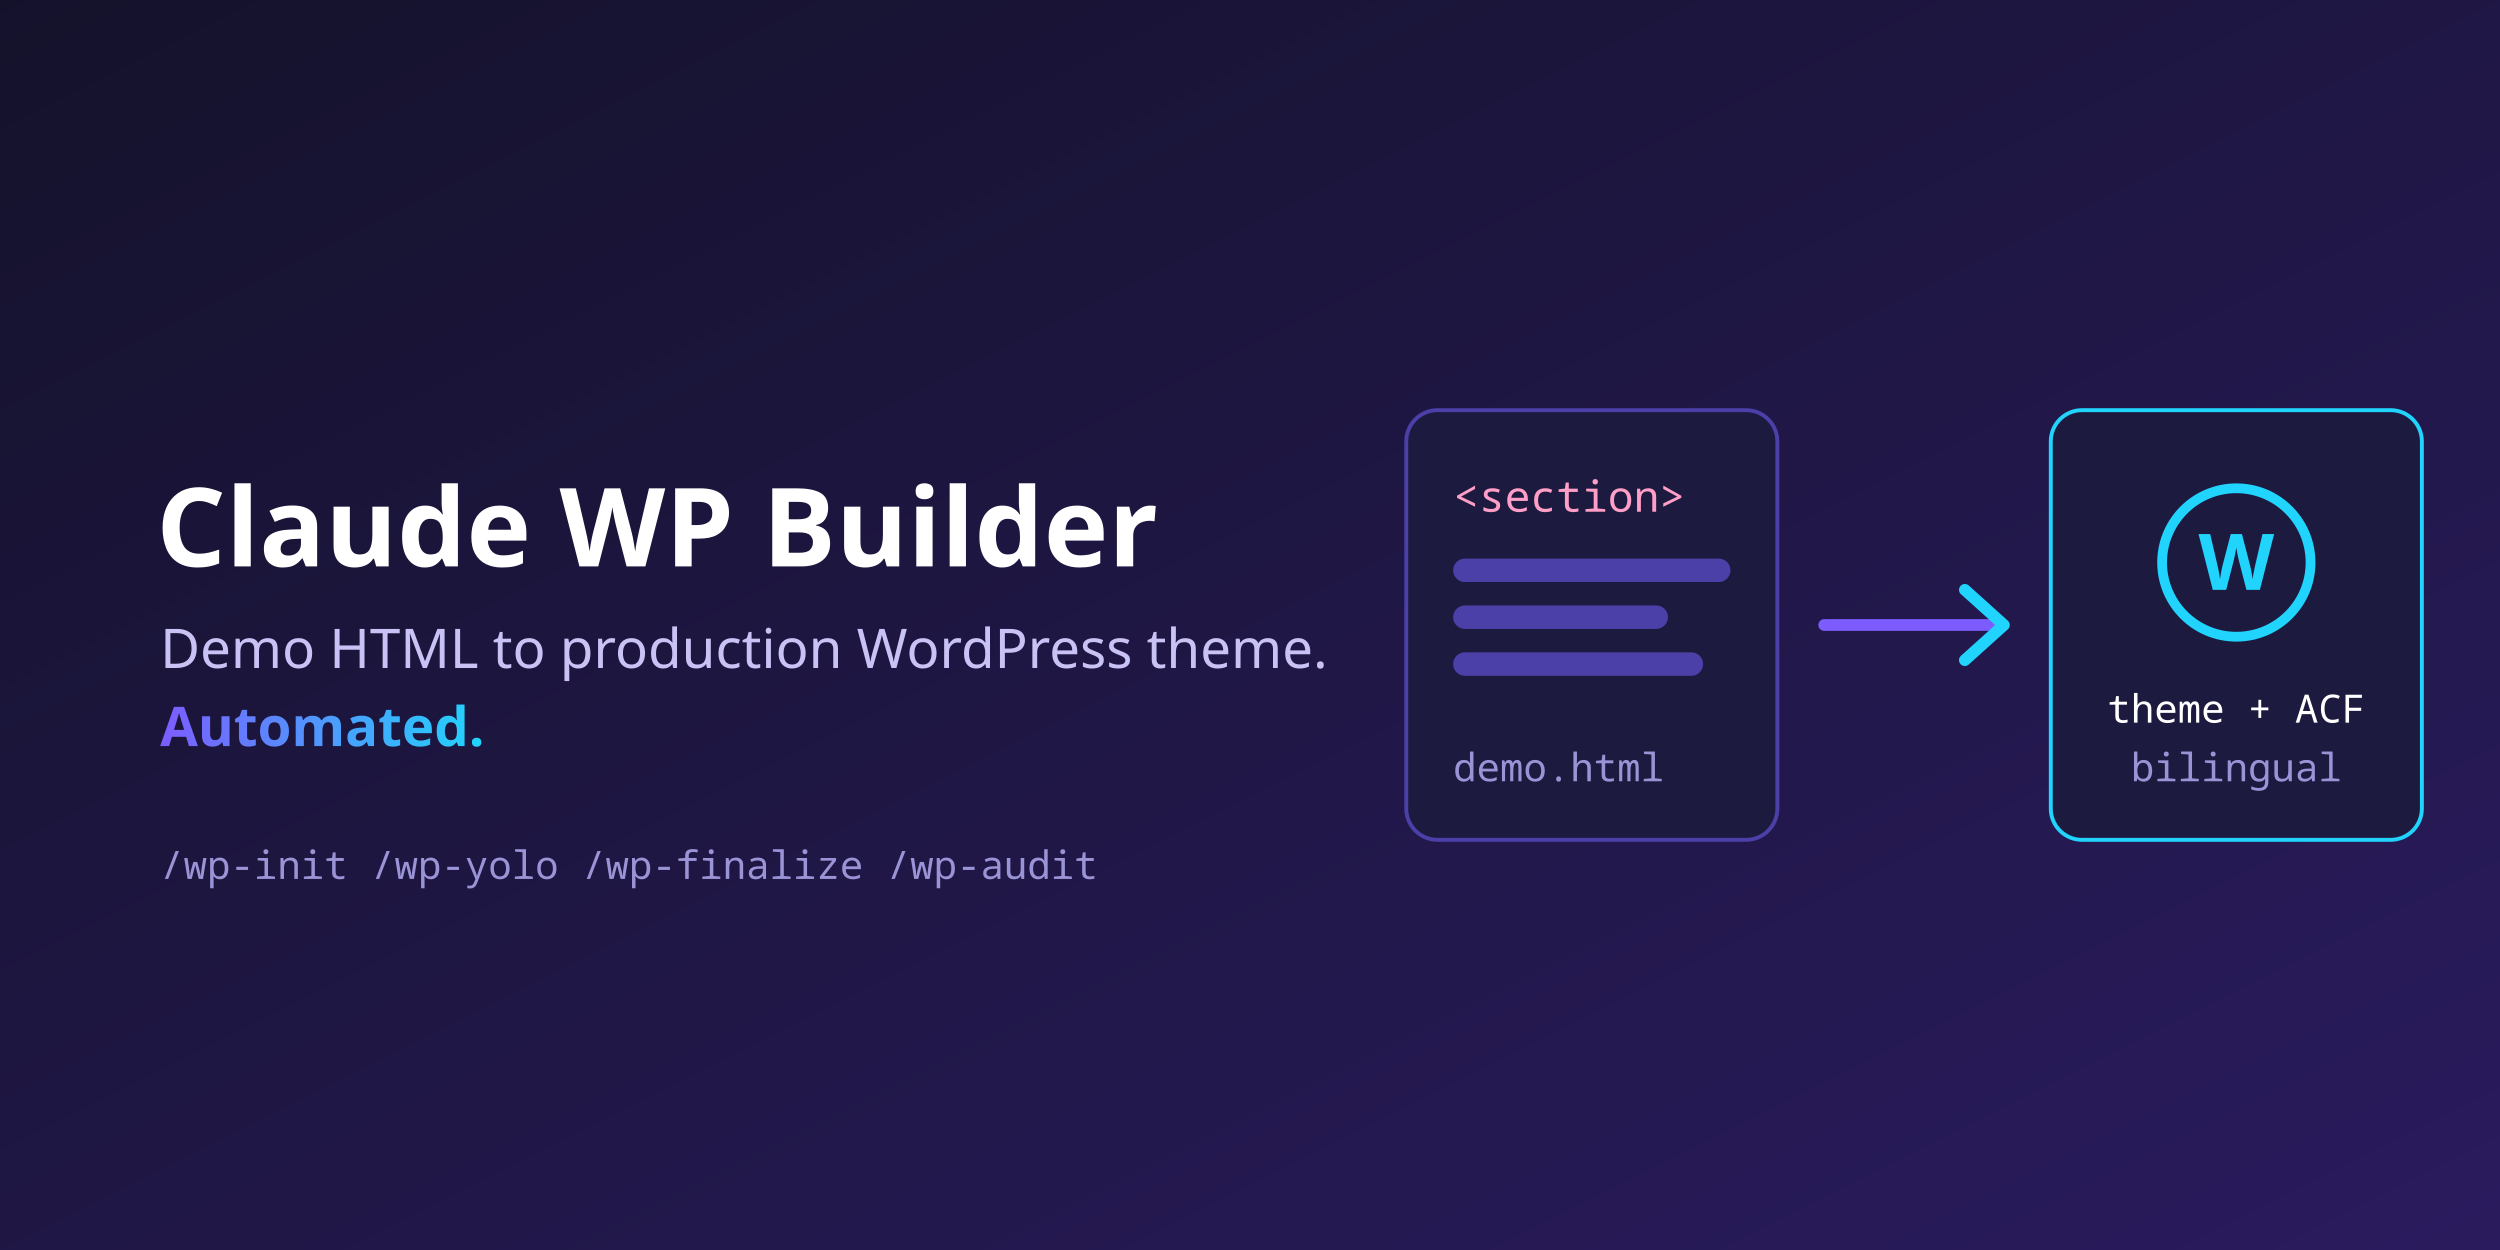
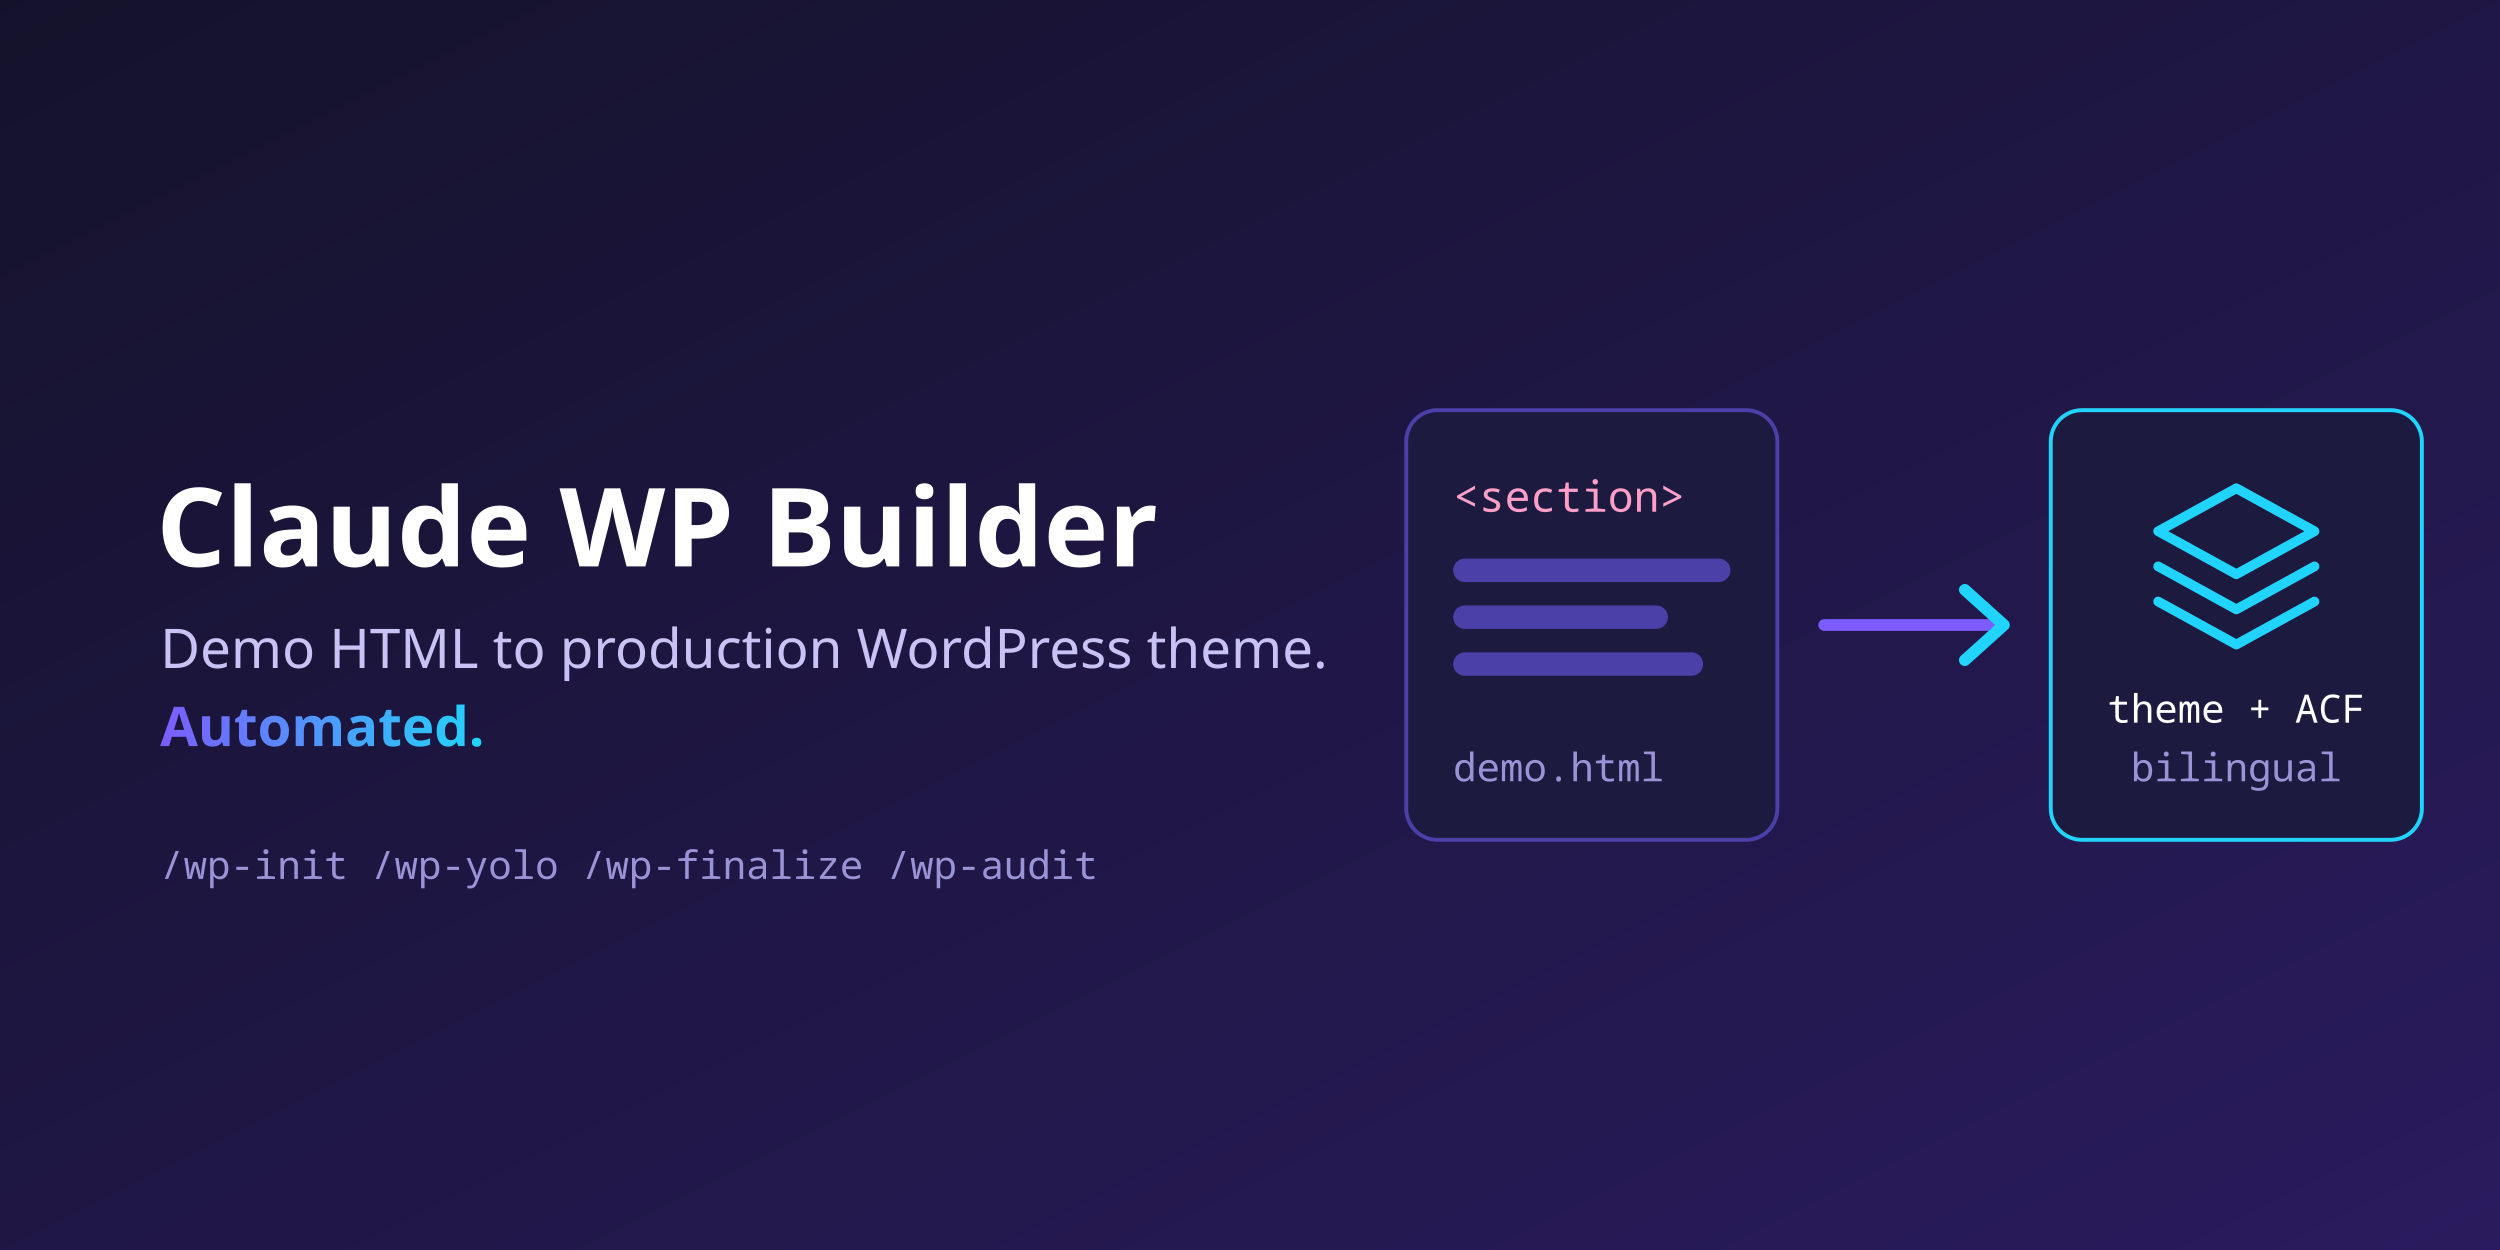
<svg xmlns="http://www.w3.org/2000/svg" width="1280" height="640" viewBox="0 0 1280 640" role="img" aria-labelledby="t d">
  <defs>
    <linearGradient id="bg" x1="0" y1="0" x2="1" y2="1">
      <stop offset="0" stop-color="#14122b" />
      <stop offset="1" stop-color="#2a1b5e" />
    </linearGradient>
    <linearGradient id="flow" x1="0" y1="0" x2="1" y2="0">
      <stop offset="0" stop-color="#7c5cff" />
      <stop offset="1" stop-color="#21d4fd" />
    </linearGradient>
  </defs>
  <rect width="1280" height="640" fill="url(#bg)" />
  <g transform="translate(0 120)" font-family="'Noto Sans','Segoe UI',Helvetica,Arial,sans-serif">
    <text x="80" y="170" font-size="56" font-weight="700" fill="#ffffff">Claude WP Builder</text>
    <text x="82" y="222" font-size="28" fill="#c9c3f5">Demo HTML to production WordPress theme.</text>
    <text x="82" y="262" font-size="28" fill="url(#flow)" font-weight="600">Automated.</text>
    <text x="82" y="330" font-size="20" fill="#9a93d6" font-family="'Noto Sans Mono',Menlo,Consolas,monospace">/wp-init  /wp-yolo  /wp-finalize  /wp-audit</text>
  </g>
  <g transform="translate(720 210)" font-family="'Noto Sans Mono',Menlo,Consolas,monospace">
    <rect x="0" y="0" width="190" height="220" rx="16" fill="#1d1a40" stroke="#4b3fa8" stroke-width="2" />
    <text x="24" y="52" font-size="22" fill="#ff9ec7">&lt;section&gt;</text>
    <rect x="24" y="76" width="142" height="12" rx="6" fill="#4b3fa8" />
    <rect x="24" y="100" width="110" height="12" rx="6" fill="#4b3fa8" />
    <rect x="24" y="124" width="128" height="12" rx="6" fill="#4b3fa8" />
    <text x="24" y="190" font-size="20" fill="#9a93d6">demo.html</text>
    <path d="M214 110 H300" stroke="#7c5cff" stroke-width="6" stroke-linecap="round" fill="none" />
    <path d="M286 92 L306 110 L286 128" stroke="#21d4fd" stroke-width="6" stroke-linecap="round" stroke-linejoin="round" fill="none" />
    <rect x="330" y="0" width="190" height="220" rx="16" fill="#1d1a40" stroke="#21d4fd" stroke-width="2" />
-     <circle cx="425" cy="78" r="38" fill="none" stroke="#21d4fd" stroke-width="5" />
-     <text x="425" y="92" font-size="40" font-weight="700" fill="#21d4fd" text-anchor="middle" font-family="'Noto Sans','Segoe UI',Arial,sans-serif">W</text>
+     <g fill="none" stroke="#21d4fd" stroke-width="5" stroke-linejoin="round" stroke-linecap="round">
+       <path d="M425 40 L465 62 L425 84 L385 62 Z" />
+       <path d="M385 80 L425 102 L465 80" />
+       <path d="M385 98 L425 120 L465 98" />
+     </g>
    <text x="425" y="160" font-size="20" fill="#ffffff" text-anchor="middle">theme + ACF</text>
    <text x="425" y="190" font-size="20" fill="#9a93d6" text-anchor="middle">bilingual</text>
  </g>
</svg>
